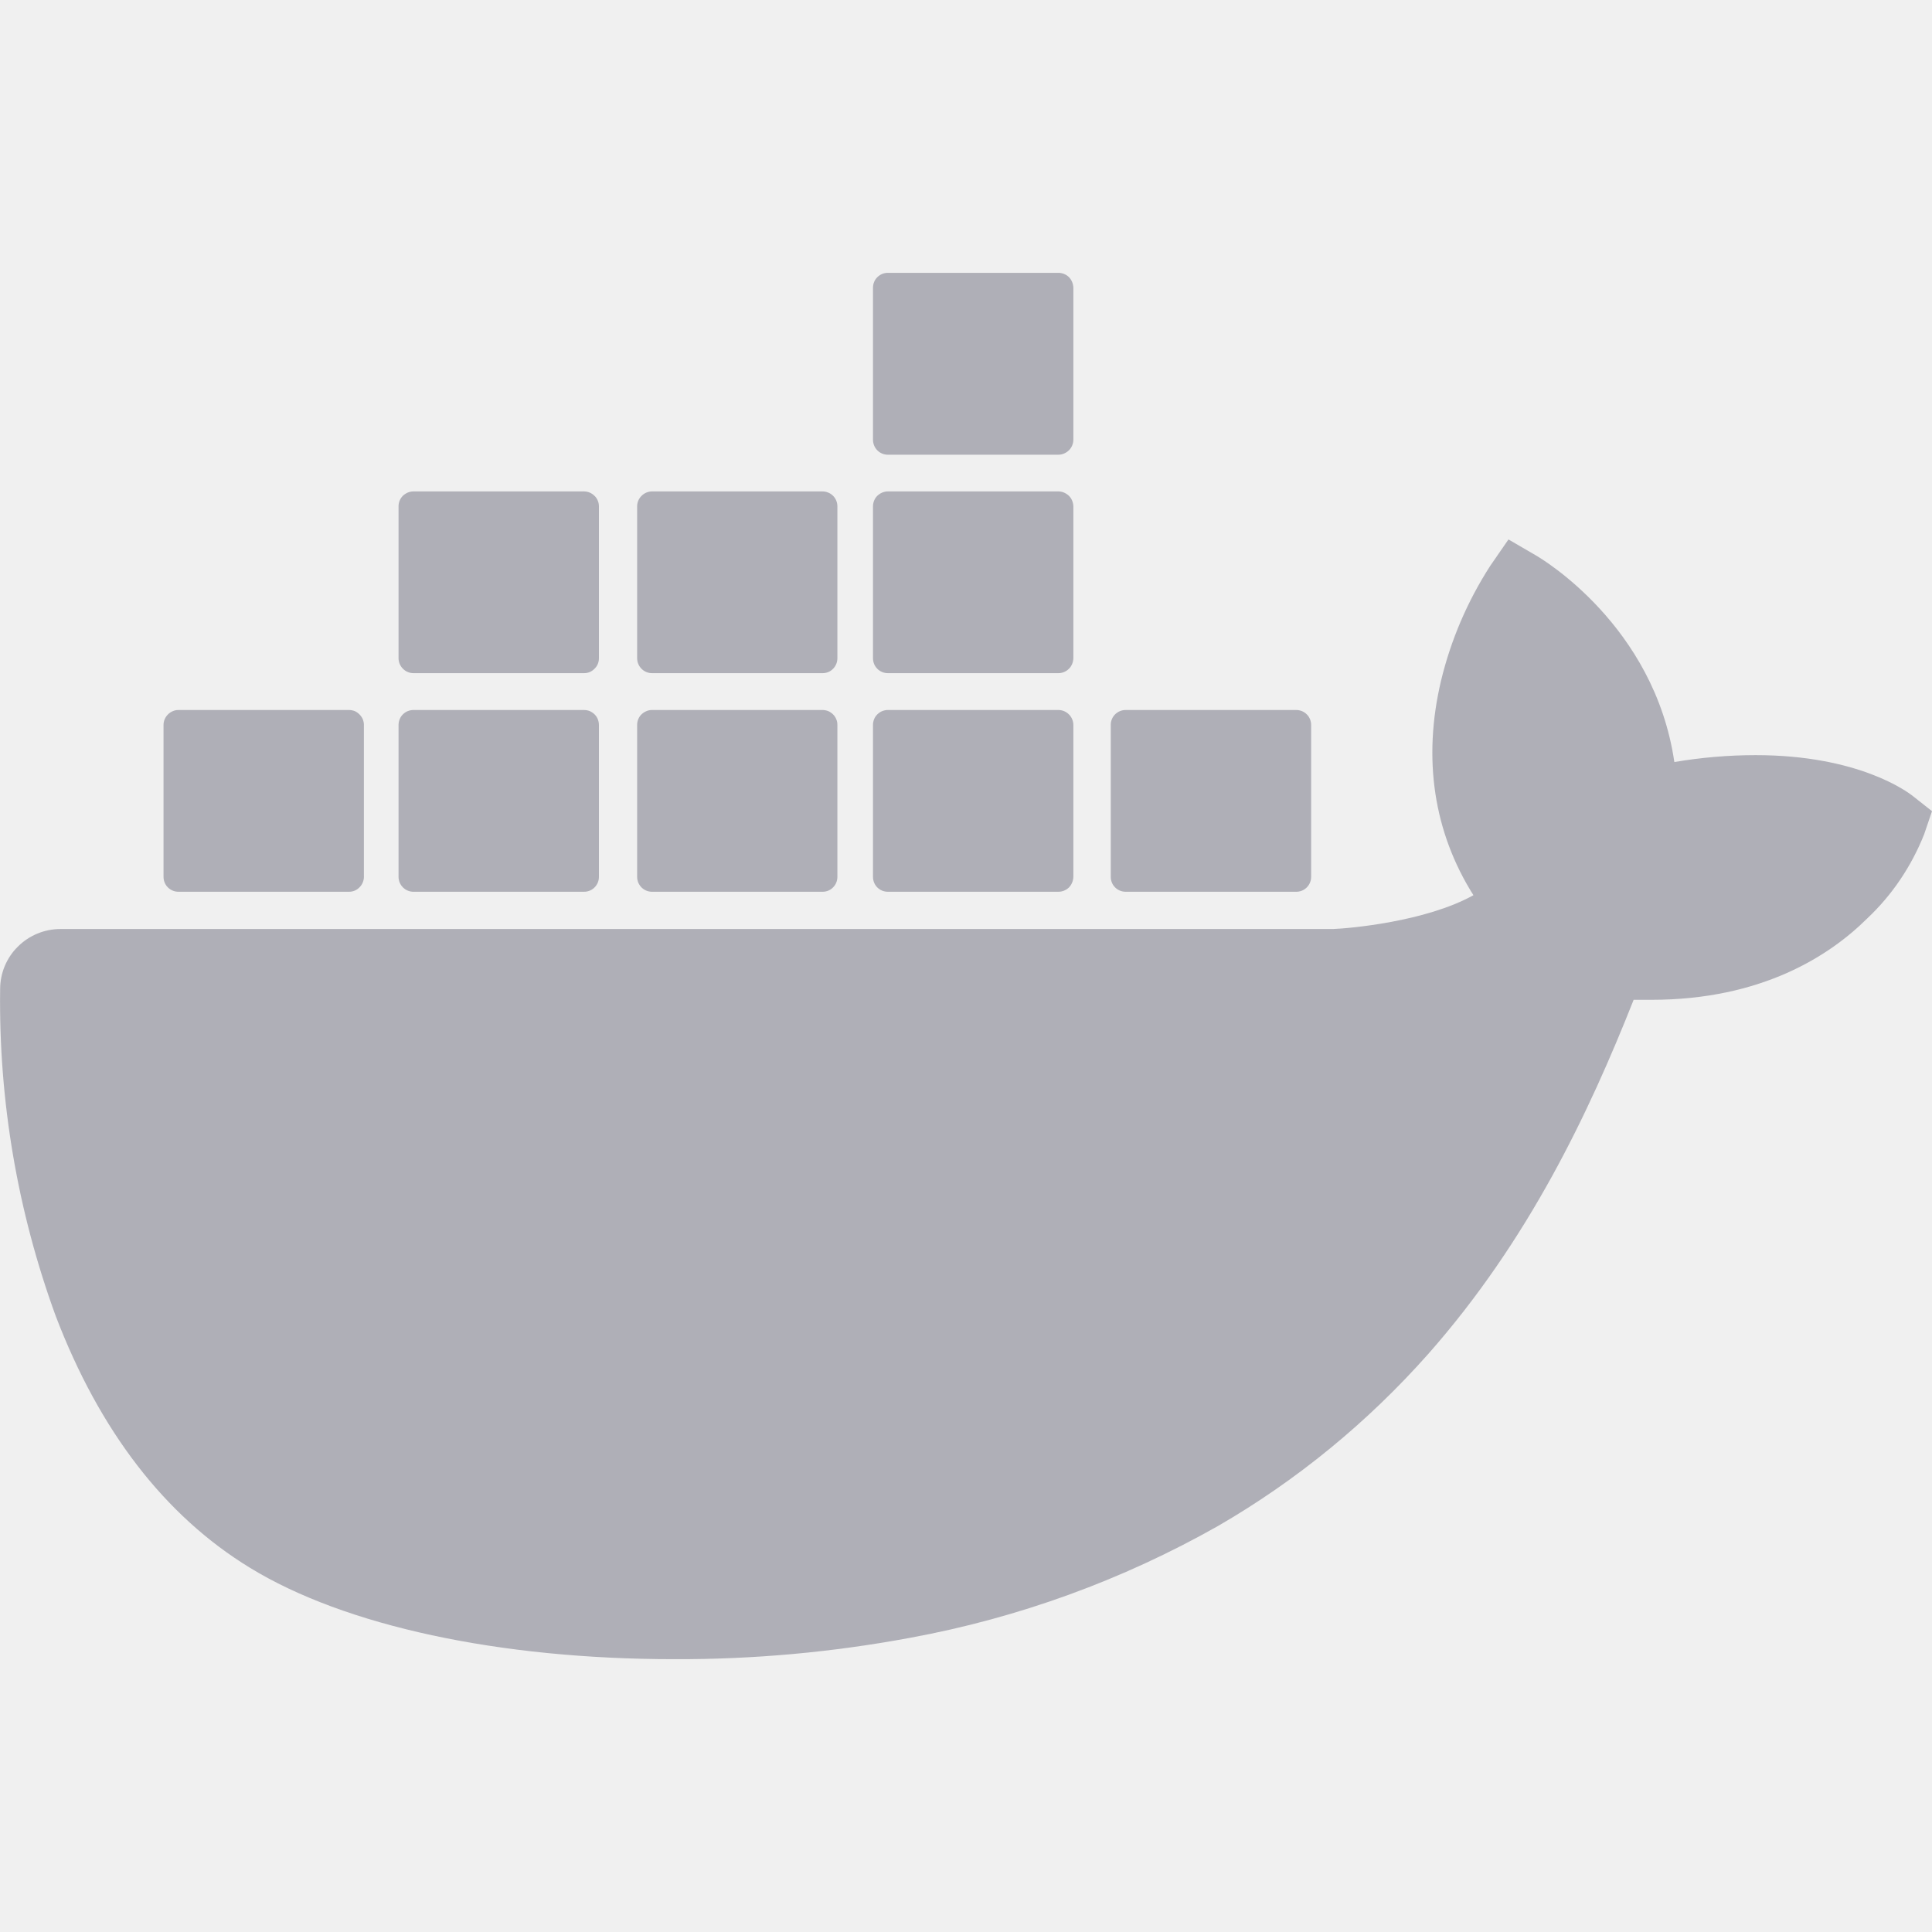
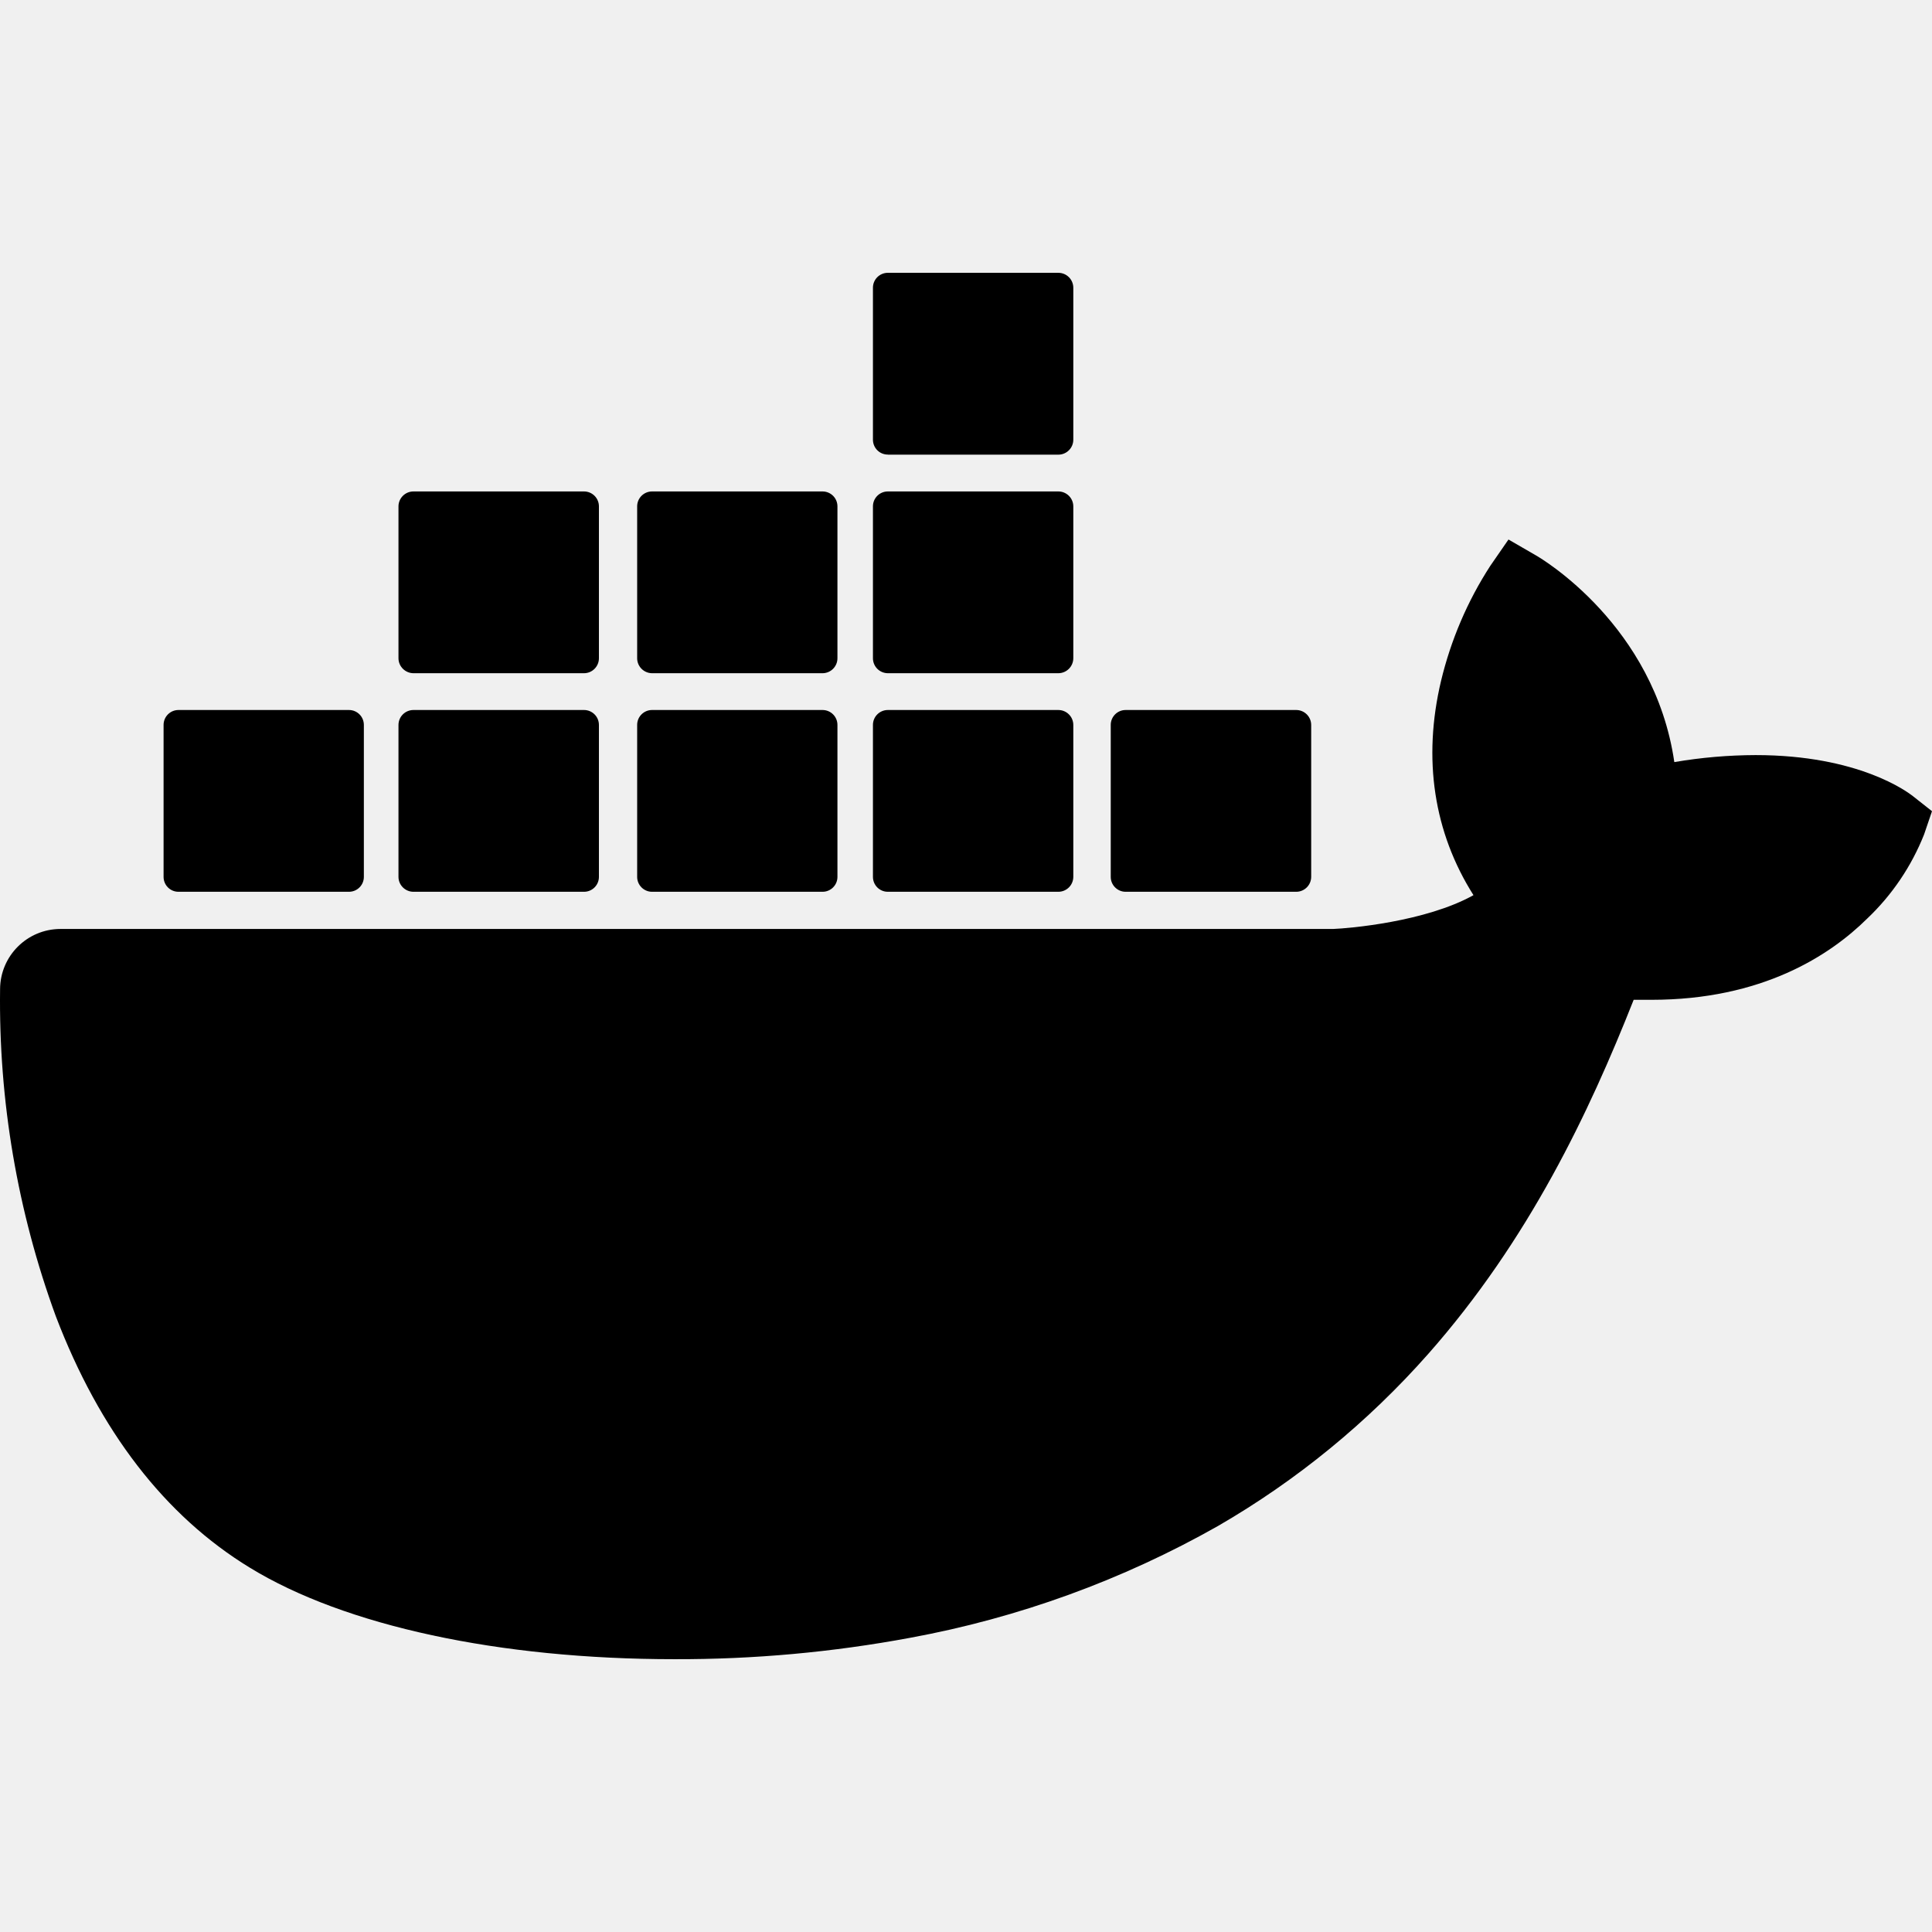
- <svg xmlns="http://www.w3.org/2000/svg" preserveAspectRatio="none" overflow="visible" style="display: block;" width="14" height="14" viewBox="0 0 14 14" fill="none">
-   <g id="Icon" clip-path="url(#clip0_0_8)">
-     <path id="Vector" d="M8.157 6.462H9.393C9.422 6.462 9.449 6.451 9.469 6.431C9.49 6.41 9.501 6.383 9.501 6.354V5.253C9.501 5.225 9.49 5.197 9.47 5.177C9.449 5.156 9.422 5.145 9.393 5.145H8.157C8.128 5.145 8.101 5.156 8.08 5.177C8.06 5.197 8.049 5.224 8.049 5.253V6.354C8.049 6.414 8.097 6.462 8.157 6.462ZM6.434 3.295H7.669C7.698 3.295 7.725 3.283 7.746 3.263C7.766 3.243 7.778 3.215 7.778 3.186V2.085C7.777 2.056 7.766 2.029 7.746 2.008C7.725 1.988 7.698 1.977 7.669 1.977H6.434C6.405 1.977 6.378 1.988 6.357 2.009C6.337 2.029 6.326 2.056 6.326 2.085V3.186C6.326 3.246 6.373 3.295 6.434 3.295ZM6.434 4.878H7.669C7.698 4.878 7.725 4.867 7.746 4.846C7.766 4.826 7.777 4.799 7.778 4.77V3.669C7.777 3.64 7.766 3.613 7.746 3.593C7.725 3.573 7.698 3.561 7.669 3.561H6.434C6.405 3.561 6.378 3.573 6.357 3.593C6.337 3.613 6.326 3.641 6.326 3.669V4.77C6.326 4.829 6.373 4.878 6.434 4.878ZM4.724 4.878H5.961C5.99 4.878 6.017 4.867 6.037 4.846C6.057 4.826 6.068 4.798 6.068 4.77V3.669C6.068 3.641 6.057 3.613 6.037 3.593C6.017 3.573 5.989 3.561 5.96 3.561H4.725C4.696 3.561 4.669 3.573 4.649 3.593C4.628 3.613 4.617 3.641 4.617 3.669V4.77C4.617 4.829 4.665 4.878 4.725 4.878M2.996 4.878H4.232C4.261 4.878 4.288 4.867 4.308 4.846C4.329 4.826 4.34 4.799 4.34 4.77V3.669C4.34 3.641 4.329 3.613 4.308 3.593C4.288 3.573 4.261 3.561 4.232 3.561H2.996C2.967 3.561 2.94 3.573 2.919 3.593C2.899 3.613 2.888 3.64 2.888 3.669V4.77C2.888 4.829 2.937 4.878 2.996 4.878ZM6.434 6.462H7.669C7.698 6.462 7.725 6.451 7.746 6.431C7.766 6.41 7.777 6.383 7.778 6.354V5.253C7.778 5.225 7.766 5.197 7.746 5.177C7.725 5.156 7.698 5.145 7.669 5.145H6.434C6.405 5.145 6.378 5.156 6.357 5.177C6.337 5.197 6.326 5.224 6.326 5.253V6.354C6.326 6.414 6.373 6.462 6.434 6.462ZM4.724 6.462H5.961C5.99 6.462 6.017 6.451 6.037 6.43C6.057 6.41 6.068 6.383 6.068 6.354V5.253C6.068 5.239 6.066 5.225 6.06 5.212C6.055 5.199 6.047 5.187 6.037 5.177C6.027 5.167 6.015 5.159 6.002 5.153C5.989 5.148 5.975 5.145 5.961 5.145H4.724C4.696 5.145 4.669 5.157 4.648 5.177C4.628 5.197 4.617 5.224 4.617 5.253V6.354C4.617 6.414 4.665 6.462 4.725 6.462M2.996 6.462H4.232C4.261 6.462 4.288 6.451 4.308 6.431C4.329 6.41 4.34 6.383 4.34 6.354V5.253C4.34 5.239 4.337 5.225 4.332 5.212C4.327 5.199 4.319 5.187 4.309 5.177C4.299 5.167 4.287 5.159 4.274 5.153C4.261 5.148 4.247 5.145 4.233 5.145H2.996C2.967 5.145 2.94 5.156 2.919 5.177C2.899 5.197 2.888 5.225 2.888 5.253V6.354C2.888 6.414 2.937 6.462 2.996 6.462ZM1.293 6.462H2.529C2.558 6.462 2.585 6.451 2.605 6.43C2.625 6.41 2.637 6.383 2.637 6.354V5.253C2.637 5.239 2.634 5.225 2.629 5.212C2.623 5.199 2.615 5.187 2.605 5.177C2.595 5.167 2.584 5.159 2.571 5.153C2.558 5.148 2.544 5.145 2.529 5.145H1.293C1.264 5.145 1.237 5.157 1.217 5.177C1.197 5.197 1.185 5.224 1.185 5.253V6.354C1.185 6.414 1.233 6.462 1.293 6.462ZM13.862 5.769C13.824 5.739 13.47 5.472 12.722 5.472C12.525 5.472 12.328 5.489 12.133 5.522C11.988 4.531 11.168 4.047 11.132 4.026L10.931 3.909L10.799 4.1C10.634 4.356 10.513 4.638 10.442 4.934C10.308 5.5 10.39 6.032 10.677 6.487C10.33 6.68 9.773 6.728 9.66 6.732H0.438C0.322 6.732 0.211 6.778 0.129 6.86C0.047 6.941 0.001 7.052 0.001 7.168C-0.01 7.976 0.127 8.779 0.404 9.537C0.722 10.37 1.195 10.984 1.81 11.36C2.498 11.782 3.618 12.023 4.887 12.023C5.461 12.025 6.032 11.973 6.596 11.868C7.38 11.724 8.133 11.45 8.826 11.058C9.398 10.727 9.911 10.306 10.349 9.812C11.079 8.985 11.514 8.063 11.838 7.245H11.967C12.767 7.245 13.259 6.925 13.53 6.656C13.711 6.486 13.851 6.277 13.943 6.046L14 5.878L13.862 5.769Z" fill="#9F9FA9" fill-opacity="0.8" />
-   </g>
-   <defs>
-     <clipPath id="clip0_0_8">
-       <rect width="14" height="14" fill="white" />
-     </clipPath>
-   </defs>
+ <svg xmlns="http://www.w3.org/2000/svg" role="img" viewBox="0 0 24 24">
+   <path d="M13.983 11.078h2.119a.186.186 0 00.186-.185V9.006a.186.186 0 00-.186-.186h-2.119a.185.185 0 00-.185.185v1.888c0 .102.083.185.185.185m-2.954-5.43h2.118a.186.186 0 00.186-.186V3.574a.186.186 0 00-.186-.185h-2.118a.185.185 0 00-.185.185v1.888c0 .102.082.185.185.185m0 2.716h2.118a.187.187 0 00.186-.186V6.29a.186.186 0 00-.186-.185h-2.118a.185.185 0 00-.185.185v1.887c0 .102.082.185.185.186m-2.93 0h2.12a.186.186 0 00.184-.186V6.29a.185.185 0 00-.185-.185H8.1a.185.185 0 00-.185.185v1.887c0 .102.083.185.185.186m-2.964 0h2.119a.186.186 0 00.185-.186V6.29a.185.185 0 00-.185-.185H5.136a.186.186 0 00-.186.185v1.887c0 .102.084.185.186.186m5.893 2.715h2.118a.186.186 0 00.186-.185V9.006a.186.186 0 00-.186-.186h-2.118a.185.185 0 00-.185.185v1.888c0 .102.082.185.185.185m-2.93 0h2.12a.185.185 0 00.184-.185V9.006a.185.185 0 00-.184-.186h-2.12a.185.185 0 00-.184.185v1.888c0 .102.083.185.185.185m-2.964 0h2.119a.185.185 0 00.185-.185V9.006a.185.185 0 00-.184-.186h-2.12a.186.186 0 00-.186.186v1.887c0 .102.084.185.186.185m-2.92 0h2.12a.185.185 0 00.184-.185V9.006a.185.185 0 00-.184-.186h-2.12a.185.185 0 00-.184.185v1.888c0 .102.082.185.185.185M23.763 9.89c-.065-.051-.672-.51-1.954-.51-.338.001-.676.03-1.01.087-.248-1.7-1.653-2.53-1.716-2.566l-.344-.199-.226.327c-.284.438-.49.922-.612 1.43-.23.97-.09 1.882.403 2.661-.595.332-1.55.413-1.744.42H.751a.751.751 0 00-.75.748 11.376 11.376 0 00.692 4.062c.545 1.428 1.355 2.48 2.41 3.124 1.18.723 3.1 1.137 5.275 1.137.983.003 1.963-.086 2.93-.266a12.248 12.248 0 003.823-1.389c.98-.567 1.86-1.288 2.61-2.136 1.252-1.418 1.998-2.997 2.553-4.4h.221c1.372 0 2.215-.549 2.68-1.009.309-.293.55-.65.707-1.046l.098-.288Z" />
</svg>
